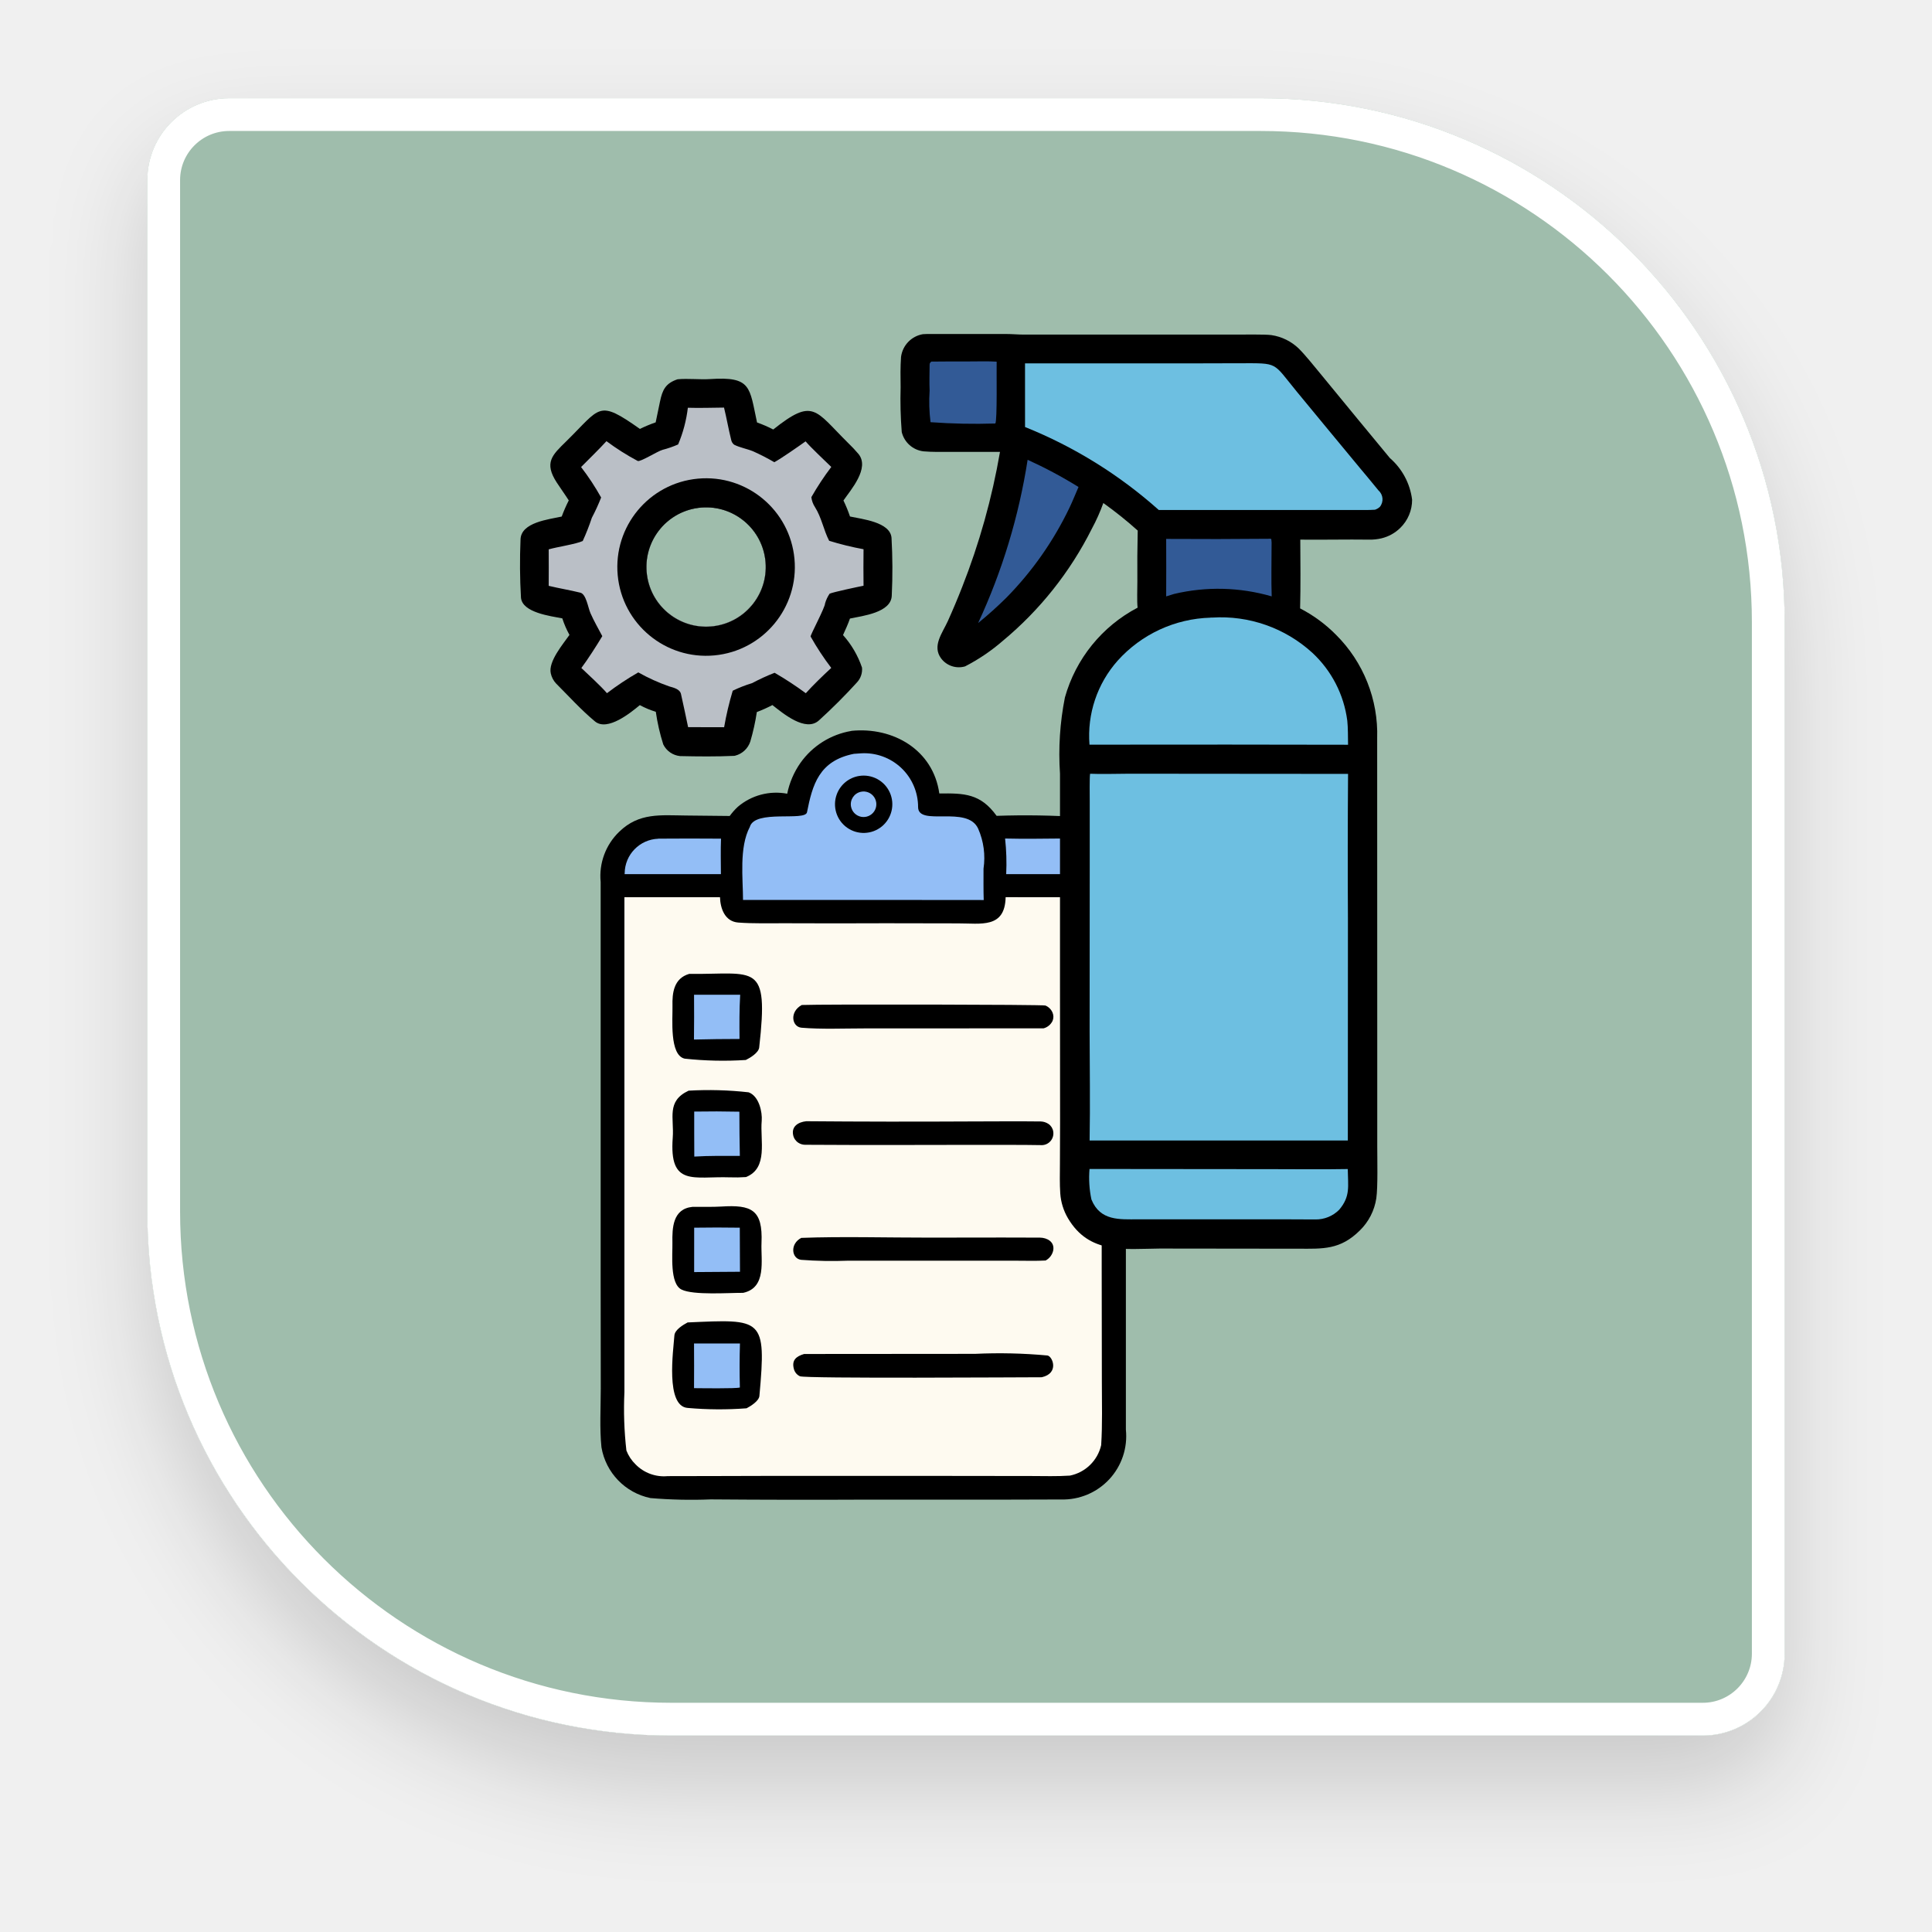
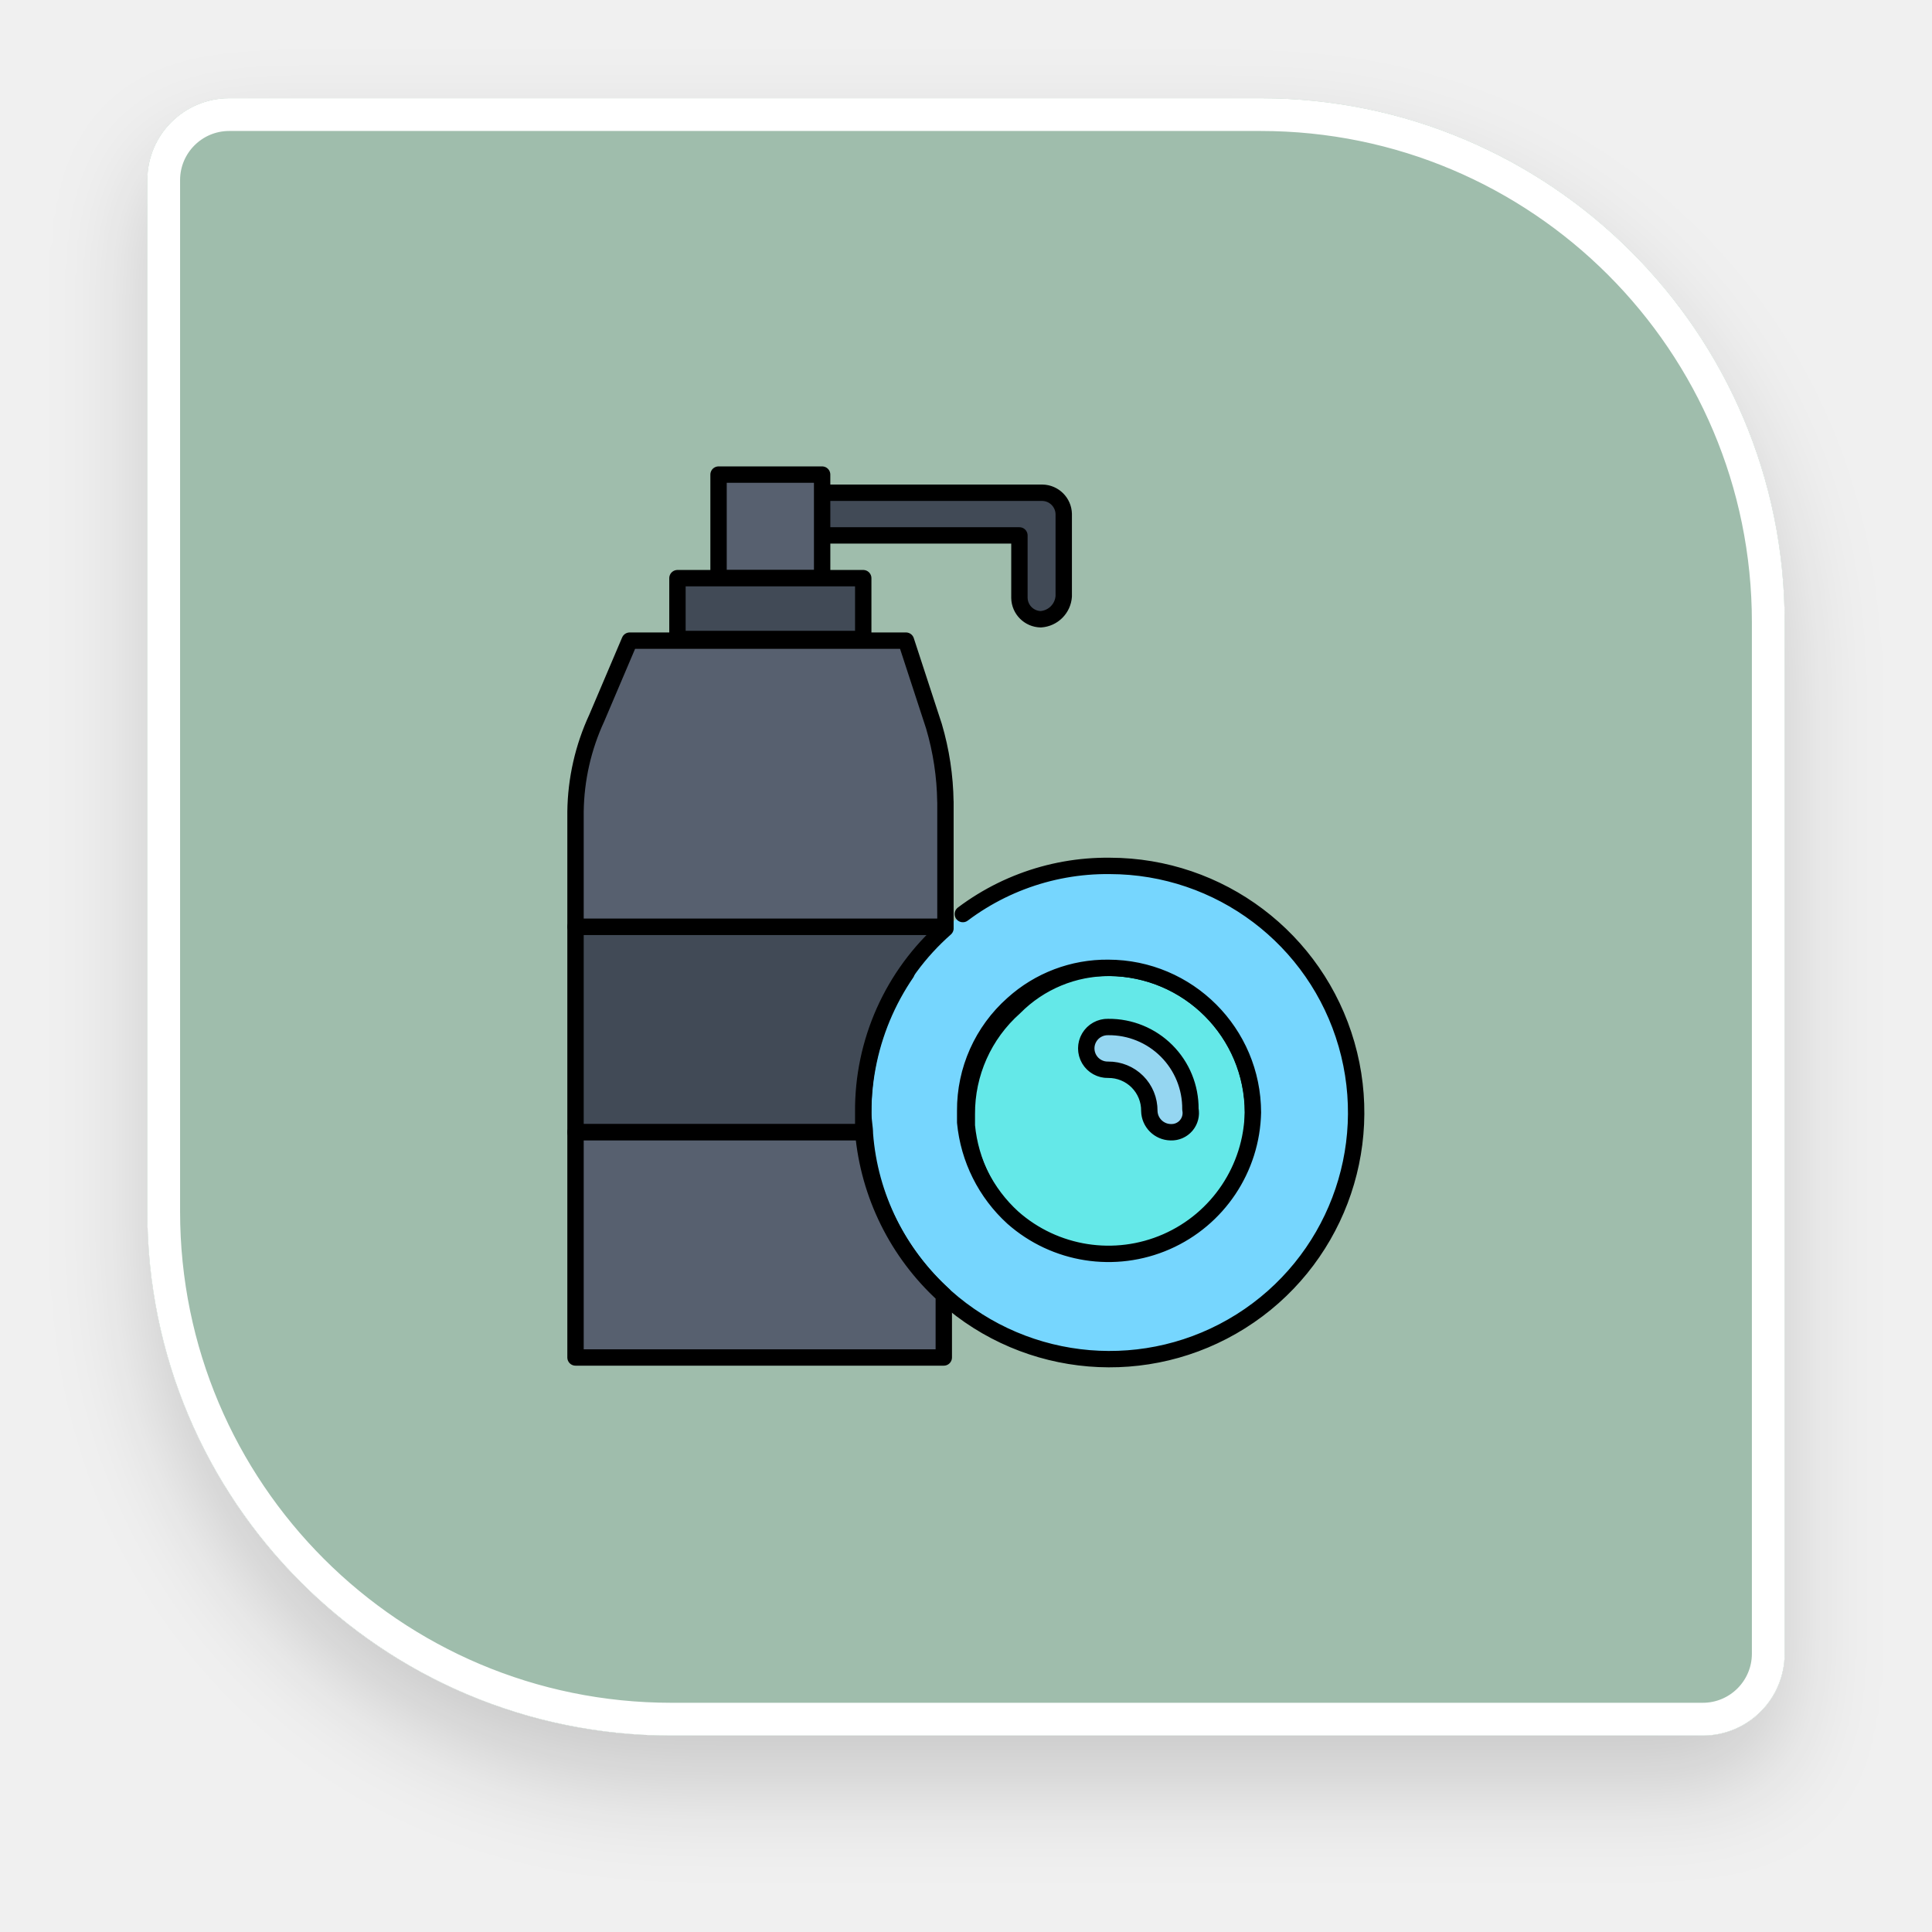
<svg xmlns="http://www.w3.org/2000/svg" width="118" height="118" viewBox="0 0 118 118">
  <defs>
-     <filter id="Rectangle_411831" x="0" y="0" width="118" height="118" filterUnits="userSpaceOnUse">
+     <filter id="Rectángulo_411831" x="0" y="0" width="118" height="118" filterUnits="userSpaceOnUse">
      <feOffset dy="3" input="SourceAlpha" />
      <feGaussianBlur stdDeviation="3" result="blur" />
      <feFlood flood-opacity="0.161" />
      <feComposite operator="in" in2="blur" />
      <feComposite in="SourceGraphic" />
    </filter>
-     <clipPath id="clip-path">
-       <rect id="Rectangle_425777" data-name="Rectangle 425777" width="54.497" height="71.204" transform="translate(0 0)" fill="none" />
-     </clipPath>
  </defs>
-   <g id="Group_1229045" data-name="Group 1229045" transform="translate(-326.781 -3852)">
-     <g transform="matrix(1, 0, 0, 1, 326.78, 3852)" filter="url(#Rectangle_411831)">
-       <g id="Rectangle_411831-2" data-name="Rectangle 411831" transform="translate(9 6)" fill="#9fbdac" stroke="#fff" stroke-width="2">
+   <g id="Grupo_1229045" data-name="Grupo 1229045" transform="translate(-326.781 -3852)">
+     <g transform="matrix(1, 0, 0, 1, 326.78, 3852)" filter="url(#Rectángulo_411831)">
+       <g id="Rectángulo_411831-2" data-name="Rectángulo 411831" transform="translate(9 6)" fill="#9fbdac" stroke="#fff" stroke-width="2">
        <path d="M5,0H68a32,32,0,0,1,32,32V95a5,5,0,0,1-5,5H32A32,32,0,0,1,0,68V5A5,5,0,0,1,5,0Z" stroke="none" />
        <path d="M5,1H68A31,31,0,0,1,99,32V95a4,4,0,0,1-4,4H32A31,31,0,0,1,1,68V5A4,4,0,0,1,5,1Z" fill="none" />
      </g>
    </g>
-     <g id="Group_1229047" data-name="Group 1229047" transform="translate(358.532 3872.4)">
-       <g id="Group_1229046" data-name="Group 1229046" transform="translate(0 -0.002)" clip-path="url(#clip-path)">
-         <path id="Path_1495196" data-name="Path 1495196" d="M160.873,716.322c2.55-.259,5,1.161,5.371,3.824,1.522-.019,2.513,0,3.5,1.366a50.8,50.8,0,0,1,5.16.083,3.512,3.512,0,0,1,1.635.918,3.9,3.9,0,0,1,1.1,3.05c-.01.912,0,1.835,0,2.748l0,6.969,0,23.721a3.869,3.869,0,0,1-3.96,4.265c-1.06.007-2.122.006-3.181.009h-8.614q-4.8.024-9.6-.014a29.619,29.619,0,0,1-3.684-.081,3.817,3.817,0,0,1-2.991-3.1c-.118-1.134-.043-2.439-.042-3.583l-.007-6.676V725.552a3.752,3.752,0,0,1,1.132-3.067c1.211-1.179,2.529-1.007,4.077-.993l2.673.028a3.924,3.924,0,0,1,.494-.559,3.611,3.611,0,0,1,3.018-.8,5.026,5.026,0,0,1,.807-1.882,4.778,4.778,0,0,1,3.109-1.952" transform="translate(-140.625 -692.081)" />
-         <path id="Path_1495197" data-name="Path 1495197" d="M217.871,1040.229l.01,7.01c0,1.278.039,2.583-.042,3.857a2.457,2.457,0,0,1-1.907,1.86c-.767.053-1.6.027-2.374.025l-5.02-.006-11.4,0c-1.926,0-3.852.016-5.778.013a2.42,2.42,0,0,1-1.96-.719,2.356,2.356,0,0,1-.559-.846,22.329,22.329,0,0,1-.121-3.569l0-5.465,0-24.758h5.838c.02.69.3,1.484,1.114,1.546.934.071,1.923.039,2.864.043q3.072.014,6.146,0l4.4.008c1.41-.006,2.877.332,2.922-1.6l5.868.005Z" transform="translate(-182.334 -983.229)" fill="#fefaf0" />
-         <path id="Path_1495198" data-name="Path 1495198" d="M276.445,1366.526a21.61,21.61,0,0,1,3.677.1c.638.23.844,1.213.8,1.74-.11,1.189.417,2.886-.96,3.436a9.1,9.1,0,0,1-.987.017c-2.205-.076-3.715.6-3.487-2.425.091-1.206-.4-2.222.962-2.865" transform="translate(-266.15 -1320.309)" />
-         <path id="Path_1495199" data-name="Path 1495199" d="M315.015,1404.8q1.38-.023,2.76.007,0,1.35.028,2.7c-.917,0-1.87-.014-2.782.042-.011-.912,0-1.836-.005-2.749" transform="translate(-304.367 -1357.307)" fill="#93bef6" />
-         <path id="Path_1495200" data-name="Path 1495200" d="M276.1,1784.121c4.561-.2,4.811-.308,4.376,4.489-.029.315-.547.632-.786.755a21.779,21.779,0,0,1-3.593-.022c-1.37-.1-.878-3.511-.813-4.427.024-.342.522-.643.817-.8" transform="translate(-265.845 -1723.749)" />
-         <path id="Path_1495201" data-name="Path 1495201" d="M314.706,1824.094l2.806,0q-.04,1.343-.005,2.688c-.24.077-2.408.042-2.8.04q.009-1.361,0-2.723" transform="translate(-304.069 -1762.436)" fill="#93bef6" />
-         <path id="Path_1495202" data-name="Path 1495202" d="M276.565,1155.661c4.046.041,4.869-.787,4.275,4.494-.037.325-.559.638-.818.763a21.73,21.73,0,0,1-3.735-.081c-.943-.218-.724-2.45-.743-3.224s.069-1.676,1.021-1.953" transform="translate(-266.222 -1116.576)" />
-         <path id="Path_1495203" data-name="Path 1495203" d="M314.62,1194.022h2.818c-.055.923-.047,1.777-.04,2.7q-1.392,0-2.783.035.016-1.368.005-2.737" transform="translate(-303.981 -1153.663)" fill="#93bef6" />
-         <path id="Path_1495204" data-name="Path 1495204" d="M276.543,1576.164c.487,0,1.281.012,1.761-.018,1.839-.116,2.545.183,2.456,2.219-.046,1.057.336,2.737-1.121,3.052-.853-.008-3.031.159-3.761-.2s-.545-2.141-.559-2.852c-.018-.917.019-2.079,1.225-2.2" transform="translate(-266.001 -1522.852)" />
-         <path id="Path_1495205" data-name="Path 1495205" d="M314.9,1614.7q1.393-.022,2.786,0l.012,2.692-2.8.019Z" transform="translate(-304.253 -1560.115)" fill="#93bef6" />
-         <path id="Path_1495206" data-name="Path 1495206" d="M494.372,1422.587q4.945.041,9.89.014c1.462,0,2.959-.019,4.423,0a.9.9,0,0,1,.479.154.687.687,0,0,1,.286.459.718.718,0,0,1-.671.833c-.729-.017-1.467-.013-2.2-.015-4.1-.007-8.2.023-12.3-.007a.762.762,0,0,1-.386-.117.727.727,0,0,1-.325-.46c-.124-.549.317-.812.8-.861" transform="translate(-476.873 -1374.504)" />
-         <path id="Path_1495207" data-name="Path 1495207" d="M494.659,1211.735c1.192-.051,14.737-.03,14.881.032a.813.813,0,0,1,.435.43.645.645,0,0,1,0,.513.852.852,0,0,1-.545.45l-10.963.005c-1.232,0-2.607.06-3.819-.042-.595-.049-.755-.969.009-1.387" transform="translate(-477.441 -1170.751)" />
-         <path id="Path_1495208" data-name="Path 1495208" d="M494.673,1842.205l10.438-.008a31.767,31.767,0,0,1,4.425.1c.315.05.734,1.089-.352,1.329-1.123,0-14.446.089-14.766-.061a.672.672,0,0,1-.365-.43c-.156-.55.135-.787.621-.93" transform="translate(-477.312 -1779.906)" />
-         <path id="Path_1495209" data-name="Path 1495209" d="M494.491,1632.088c2.424-.093,5.3-.013,7.777-.016l4.508-.006c.76,0,1.517,0,2.281.006.44.006.9.256.812.772a.91.91,0,0,1-.468.626c-.541.033-1.334.011-1.89.011l-3.652,0-6.534,0a24.978,24.978,0,0,1-2.858-.053c-.588-.077-.694-.988.024-1.345" transform="translate(-477.291 -1576.88)" />
-         <path id="Path_1495210" data-name="Path 1495210" d="M408.8,757.707q.21-.019.42-.03a3.285,3.285,0,0,1,3.49,3.28c0,1.221,3.018-.142,3.672,1.328a4.444,4.444,0,0,1,.324,2.437c0,.615-.008,1.329.012,1.915l-6.738-.006-7.963,0c0-1.283-.248-3.208.417-4.462.305-1.078,3.376-.325,3.49-.891.333-1.667.722-3.151,2.876-3.573" transform="translate(-388.387 -732.064)" fill="#93bef6" />
-         <path id="Path_1495211" data-name="Path 1495211" d="M570.916,798.039a1.751,1.751,0,1,1-1.369,1.128,1.751,1.751,0,0,1,1.369-1.128" transform="translate(-550.193 -771.044)" />
-         <path id="Path_1495212" data-name="Path 1495212" d="M598.685,826.745a.78.78,0,1,1-.6.913.78.78,0,0,1,.6-.913" transform="translate(-577.857 -798.784)" fill="#93bef6" />
-         <path id="Path_1495213" data-name="Path 1495213" d="M601.526,879.311c.383,0,.84.018.894.457-.479.159-.8.066-.894-.457" transform="translate(-581.195 -849.59)" />
-         <path id="Path_1495214" data-name="Path 1495214" d="M191.288,911.751q1.917-.015,3.834,0c-.028.685-.009,1.474-.006,2.168l-2,0-3.883,0,.005-.055a2.129,2.129,0,0,1,2.051-2.108" transform="translate(-182.836 -880.927)" fill="#93bef6" />
-         <path id="Path_1495215" data-name="Path 1495215" d="M876.707,911.723c1.134.027,2.264.011,3.4,0a2.55,2.55,0,0,1,1.707.474,2.286,2.286,0,0,1,.831,1.7l-5.867,0a13.9,13.9,0,0,0-.068-2.177" transform="translate(-847.074 -880.907)" fill="#93bef6" />
-         <path id="Path_1495216" data-name="Path 1495216" d="M689.2.011c.085-.008.153-.011.239-.011q2.429,0,4.859,0c.356,0,.712.035,1.07.036l8.147,0,4.716,0c.452,0,1.884-.024,2.259.031a3.042,3.042,0,0,1,1.678.83c.4.4.952,1.091,1.321,1.537l2.247,2.735,1.989,2.408a4.027,4.027,0,0,1,1.357,2.545,2.392,2.392,0,0,1-.723,1.721,2.455,2.455,0,0,1-1.146.636,3,3,0,0,1-.752.08c-1.4-.019-2.807.016-4.209,0,.007,1.377.025,2.826-.011,4.2a8.669,8.669,0,0,1,2.19,1.609,8.539,8.539,0,0,1,2.517,6.329l.005,19.1,0,5.815c0,.768.043,2.481-.057,3.172a3.468,3.468,0,0,1-1.007,1.969c-1.2,1.19-2.252,1.121-3.8,1.112l-1.763,0-6.652-.008c-2.2.019-4.308.355-5.614-1.854a3.472,3.472,0,0,1-.468-1.518c-.039-.573-.024-1.213-.02-1.791l.009-2.516-.005-8.569,0-9.509V26.853a17.757,17.757,0,0,1,.3-4.655,8.907,8.907,0,0,1,4.44-5.484c-.048-.4-.011-1.159-.015-1.586q-.014-1.561.022-3.123a24.256,24.256,0,0,0-2.1-1.682,11.478,11.478,0,0,1-.7,1.567,21.319,21.319,0,0,1-5.45,6.859A11.656,11.656,0,0,1,691.78,20.3a1.355,1.355,0,0,1-1.464-.485c-.56-.758.066-1.533.406-2.272q.465-1.032.878-2.087A41.938,41.938,0,0,0,693.911,7.2h-3.025c-.551,0-1.1.014-1.653-.034a1.556,1.556,0,0,1-1.323-1.179,25.427,25.427,0,0,1-.068-2.732c-.01-.61-.018-1.25.025-1.852A1.618,1.618,0,0,1,689.2.011" transform="translate(-664.586 0.002)" />
-         <path id="Path_1495217" data-name="Path 1495217" d="M1029.6,794.557c.672.028,1.509.005,2.186,0l2.847,0,10.725.009q-.033,4.416-.008,8.832l-.006,13.558h-15.771c.039-2.184.005-4.462,0-6.653l.007-10.039,0-4.034c0-.3-.017-1.463.022-1.668" transform="translate(-994.774 -767.697)" fill="#6dbfe1" />
-         <path id="Path_1495218" data-name="Path 1495218" d="M912.8,52.879h10.1l3.014-.008c2.4,0,1.984-.091,3.483,1.732l1.65,2,2.172,2.625c.389.469.79.939,1.171,1.414a.725.725,0,0,1,.082,1,.781.781,0,0,1-.3.176c-.4.026-.838.016-1.237.015l-2.551,0h-9.415a27.882,27.882,0,0,0-8.168-5.067Z" transform="translate(-881.946 -51.083)" fill="#6dbfe1" />
-         <path id="Path_1495219" data-name="Path 1495219" d="M1036.61,512.223l.1,0a8.289,8.289,0,0,1,6.121,2.151,6.853,6.853,0,0,1,2.134,4.15c.046.421.04,1.024.047,1.466l-7.352-.01-8.441.005a6.9,6.9,0,0,1,1.723-5.133,7.922,7.922,0,0,1,5.672-2.624" transform="translate(-994.428 -494.901)" fill="#6dbfe1" />
-         <path id="Path_1495220" data-name="Path 1495220" d="M1029.062,1508.859l11.184.011c1.518,0,3.075.021,4.589-.007.013,1.062.17,1.658-.517,2.479a2,2,0,0,1-1.463.6c-1.074-.008-2.15-.007-3.224-.008l-5.4,0-2.206,0c-1.11,0-2.313.115-2.847-1.214a6.384,6.384,0,0,1-.116-1.86" transform="translate(-994.269 -1457.86)" fill="#6dbfe1" />
-         <path id="Path_1495221" data-name="Path 1495221" d="M1174.129,369.889c.083-.007.054-.012.13.023a2.524,2.524,0,0,1,.015.447c0,1.014-.027,2.036.008,3.05a11.7,11.7,0,0,0-5.965-.148l-.48.149c0-1.176.011-2.332,0-3.511q3.147.021,6.294-.009" transform="translate(-1128.362 -357.382)" fill="#325a96" />
-         <path id="Path_1495222" data-name="Path 1495222" d="M831.13,227.371a27.33,27.33,0,0,1,3.108,1.661c-.184.422-.354.852-.552,1.266a20.376,20.376,0,0,1-3.846,5.487q-.827.82-1.733,1.556a37.221,37.221,0,0,0,3.023-9.971" transform="translate(-800.117 -219.686)" fill="#325a96" />
-         <path id="Path_1495223" data-name="Path 1495223" d="M740.021,49.456c.76-.013,1.541-.006,2.3-.009.526,0,1.176-.02,1.693.013-.014.467.044,3.61-.081,3.777a37.874,37.874,0,0,1-3.957-.08,9.977,9.977,0,0,1-.056-1.93c-.023-.5-.005-1.076,0-1.58,0-.105.035-.118.1-.191" transform="translate(-714.893 -47.769)" fill="#325a96" />
-         <path id="Path_1495224" data-name="Path 1495224" d="M22.7,90.392c-.082-.963-1.8-1.139-2.536-1.3a8.481,8.481,0,0,0-.4-.978c.432-.631,1.633-1.976.914-2.846a9.374,9.374,0,0,0-.645-.683c-2.013-1.994-2.1-2.761-4.557-.807a7.728,7.728,0,0,0-.99-.429c-.468-2.156-.332-2.82-2.874-2.65-.6.04-1.344-.047-1.977.012-.736.243-.929.647-1.077,1.368-.085.417-.177.845-.263,1.264a8.375,8.375,0,0,0-.962.4c-2.581-1.818-2.374-1.325-4.5.758-.857.838-1.376,1.3-.57,2.531.235.36.5.724.724,1.078a9.386,9.386,0,0,0-.431.985c-.781.176-2.5.348-2.515,1.413a35.383,35.383,0,0,0,.027,3.541c.082.917,1.809,1.124,2.525,1.265a5.689,5.689,0,0,0,.437,1.011c-.387.553-1.306,1.626-1.141,2.349a1.306,1.306,0,0,0,.32.614c.771.773,1.539,1.622,2.377,2.318.763.634,2.2-.543,2.741-.994a5.241,5.241,0,0,0,.976.408,12.426,12.426,0,0,0,.456,1.994,1.286,1.286,0,0,0,1.024.711c1.1.025,2.22.036,3.315-.014l.06-.013a1.319,1.319,0,0,0,.916-.857,13.584,13.584,0,0,0,.4-1.805,8.785,8.785,0,0,0,.951-.427c.656.515,2.031,1.672,2.842.937s1.6-1.525,2.325-2.324a1.163,1.163,0,0,0,.306-.9,5.757,5.757,0,0,0-1.16-1.989c.144-.32.311-.678.423-1.008.77-.164,2.529-.359,2.554-1.41a33.847,33.847,0,0,0-.015-3.524M11.847,95.785a3.643,3.643,0,1,1,3.14-4.08,3.643,3.643,0,0,1-3.14,4.08" transform="translate(0 -77.944)" />
-         <path id="Path_1495225" data-name="Path 1495225" d="M68.855,145.069a2.064,2.064,0,0,1,.276-.589c.226-.1,1.76-.425,2.072-.485q-.013-1.115,0-2.23a17.871,17.871,0,0,1-2.1-.515c-.327-.62-.465-1.428-.863-2.052a1.4,1.4,0,0,1-.224-.613,16.758,16.758,0,0,1,1.217-1.845c-.349-.341-1.282-1.218-1.569-1.564-.389.278-1.523,1.072-1.911,1.274a13.581,13.581,0,0,0-1.3-.668c-.37-.15-.8-.223-1.152-.4a.492.492,0,0,1-.184-.307c-.162-.647-.276-1.313-.435-1.961-.692.006-1.528.033-2.209.01a8.256,8.256,0,0,1-.594,2.241,6.179,6.179,0,0,1-.946.328c-.3.077-1.358.753-1.523.681a14.937,14.937,0,0,1-1.908-1.209c-.485.531-1.043,1.064-1.551,1.581a15.083,15.083,0,0,1,1.225,1.861,11.791,11.791,0,0,1-.567,1.237,13.629,13.629,0,0,1-.557,1.419c-.42.193-1.548.357-2.078.51q.007,1.114,0,2.228c.641.155,1.293.259,1.932.418.363.091.467.914.623,1.261.222.5.468.917.718,1.393-.314.529-.912,1.462-1.279,1.946.432.414,1.191,1.1,1.564,1.539a17.656,17.656,0,0,1,1.913-1.27,11.782,11.782,0,0,0,1.89.855c.269.077.649.165.717.46.156.674.291,1.352.436,2.029l2.2.005a19.2,19.2,0,0,1,.526-2.231,8.064,8.064,0,0,1,1.184-.463,12.988,12.988,0,0,1,1.373-.632,20.544,20.544,0,0,1,1.906,1.249c.448-.5,1.061-1.089,1.554-1.546a16.627,16.627,0,0,1-1.26-1.915c-.038-.067.888-1.777.884-2.035m-6.795,1.389a3.643,3.643,0,1,1,3.14-4.08,3.643,3.643,0,0,1-3.14,4.08" transform="translate(-50.212 -128.618)" fill="#babfc6" />
-         <path id="Path_1495226" data-name="Path 1495226" d="M186.952,265.676a5.421,5.421,0,1,0-4.894,5.9,5.421,5.421,0,0,0,4.894-5.9m-4.924,4.115a3.643,3.643,0,1,1,3.14-4.08,3.643,3.643,0,0,1-3.14,4.08" transform="translate(-170.18 -251.944)" />
-       </g>
+     <g id="Grupo_1229133" data-name="Grupo 1229133" transform="translate(-10329.068 10242.986)">
+       <path id="Trazado_1495679" data-name="Trazado 1495679" d="M28.418,8.836a1.329,1.329,0,0,1-1.306-1.305V3.715H14.661a1.33,1.33,0,0,1-1.306-1.306,1.33,1.33,0,0,1,1.306-1.3H28.519a1.329,1.329,0,0,1,1.3,1.3V7.43a1.507,1.507,0,0,1-1.405,1.406" transform="translate(10691 -6362)" fill="#414a56" stroke="#000" stroke-linecap="round" stroke-linejoin="round" stroke-width="1" stroke-dasharray="80 5" />
+       <path id="Trazado_1495680" data-name="Trazado 1495680" d="M32.636,30.126a8.837,8.837,0,0,1,0,17.673,8.558,8.558,0,0,1-5.824-2.209A9.033,9.033,0,0,1,23.9,39.766v-.7a8.648,8.648,0,0,1,2.912-6.527,8.11,8.11,0,0,1,5.824-2.41" transform="translate(10691 -6362)" fill="#64e8e8" stroke="#000" stroke-linecap="round" stroke-linejoin="round" stroke-width="1" stroke-dasharray="80 5" />
+       <path id="Trazado_1495681" data-name="Trazado 1495681" d="M32.637,23.9a15.063,15.063,0,1,1-10.042,26.31,14.81,14.81,0,0,1-4.921-9.942c0-.4-.1-.8-.1-1.3a15.108,15.108,0,0,1,5.021-11.247A14.659,14.659,0,0,1,32.637,23.9m8.736,15.063a8.851,8.851,0,0,0-8.838-8.837,8.559,8.559,0,0,0-5.823,2.209A8.65,8.65,0,0,0,23.8,38.861v.7a9.037,9.037,0,0,0,2.912,5.824,8.822,8.822,0,0,0,14.661-6.426" transform="translate(10691 -6362)" fill="#76d6fe" stroke="#000" stroke-linecap="round" stroke-linejoin="round" stroke-width="1" stroke-dasharray="80 5" />
+       <path id="Trazado_1495682" data-name="Trazado 1495682" d="M15.063,2.51V6.326H8.736V0h6.326Z" transform="translate(10691 -6362)" fill="#57606f" stroke="#000" stroke-linecap="round" stroke-linejoin="round" stroke-width="1" stroke-dasharray="80 5" />
+       <path id="Trazado_1495683" data-name="Trazado 1495683" d="M17.573,6.326v3.715H6.226V6.326H17.573Z" transform="translate(10691 -6362)" fill="#414a56" stroke="#000" stroke-linecap="round" stroke-linejoin="round" stroke-width="1" stroke-dasharray="80 5" />
+       <path id="Trazado_1495684" data-name="Trazado 1495684" d="M17.573,40.167H0V27.615H22.594v.1a14.793,14.793,0,0,0-5.021,11.247Z" transform="translate(10691 -6362)" fill="#414a56" stroke="#000" stroke-linecap="round" stroke-linejoin="round" stroke-width="1" stroke-dasharray="80 5" />
+       <path id="Trazado_1495685" data-name="Trazado 1495685" d="M17.573,40.167a15.252,15.252,0,0,0,4.92,9.941v3.816H0V40.167Z" transform="translate(10691 -6362)" fill="#57606f" stroke="#000" stroke-linecap="round" stroke-linejoin="round" stroke-width="1" stroke-dasharray="80 5" />
+       <path id="Trazado_1495686" data-name="Trazado 1495686" d="M22.594,19.983v7.632H0V20.586a14.038,14.038,0,0,1,1.3-5.724l2.008-4.72H20.184l1.707,5.222a17.132,17.132,0,0,1,.7,4.619" transform="translate(10691 -6362)" fill="#57606f" stroke="#000" stroke-linecap="round" stroke-linejoin="round" stroke-width="1" stroke-dasharray="80 5" />
+       <path id="Trazado_1495687" data-name="Trazado 1495687" d="M36.351,40.167a1.329,1.329,0,0,1-1.305-1.305,2.487,2.487,0,0,0-2.51-2.511,1.306,1.306,0,1,1,0-2.611,4.972,4.972,0,0,1,5.02,5.021,1.176,1.176,0,0,1-1.2,1.406" transform="translate(10691 -6362)" fill="#95d6f1" stroke="#000" stroke-linecap="round" stroke-linejoin="round" stroke-width="1" stroke-dasharray="80 5" />
    </g>
  </g>
</svg>
